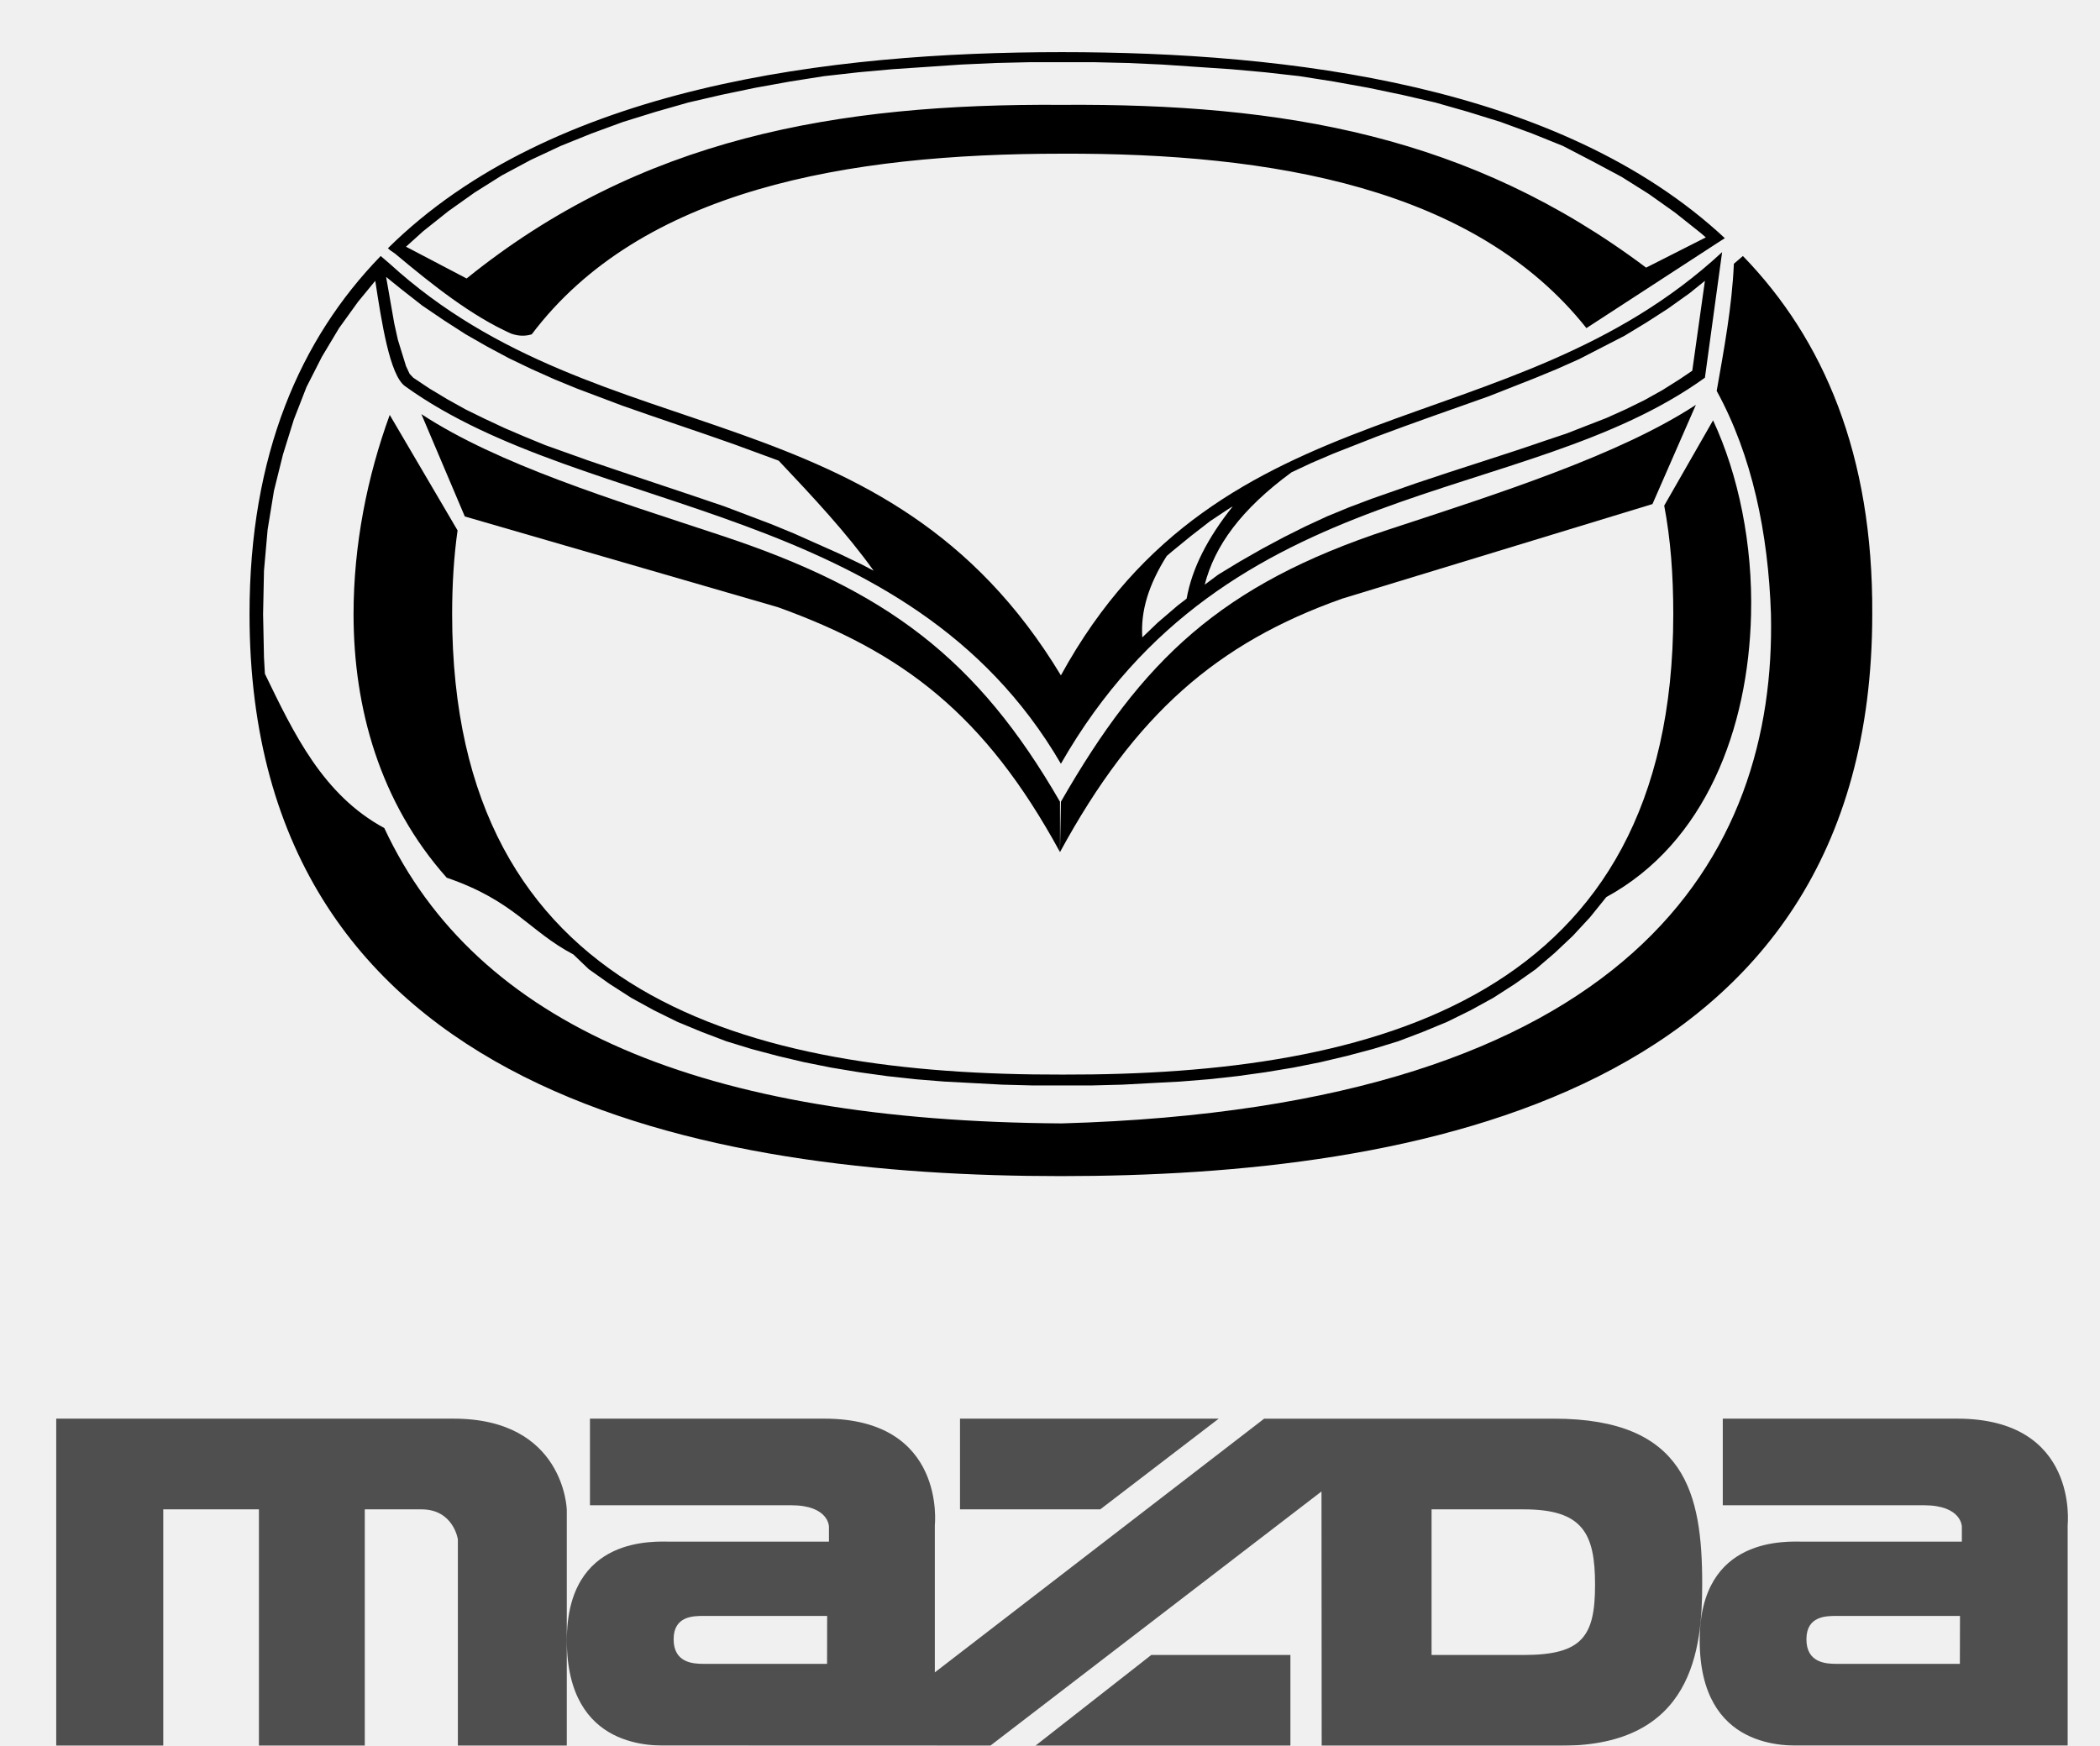
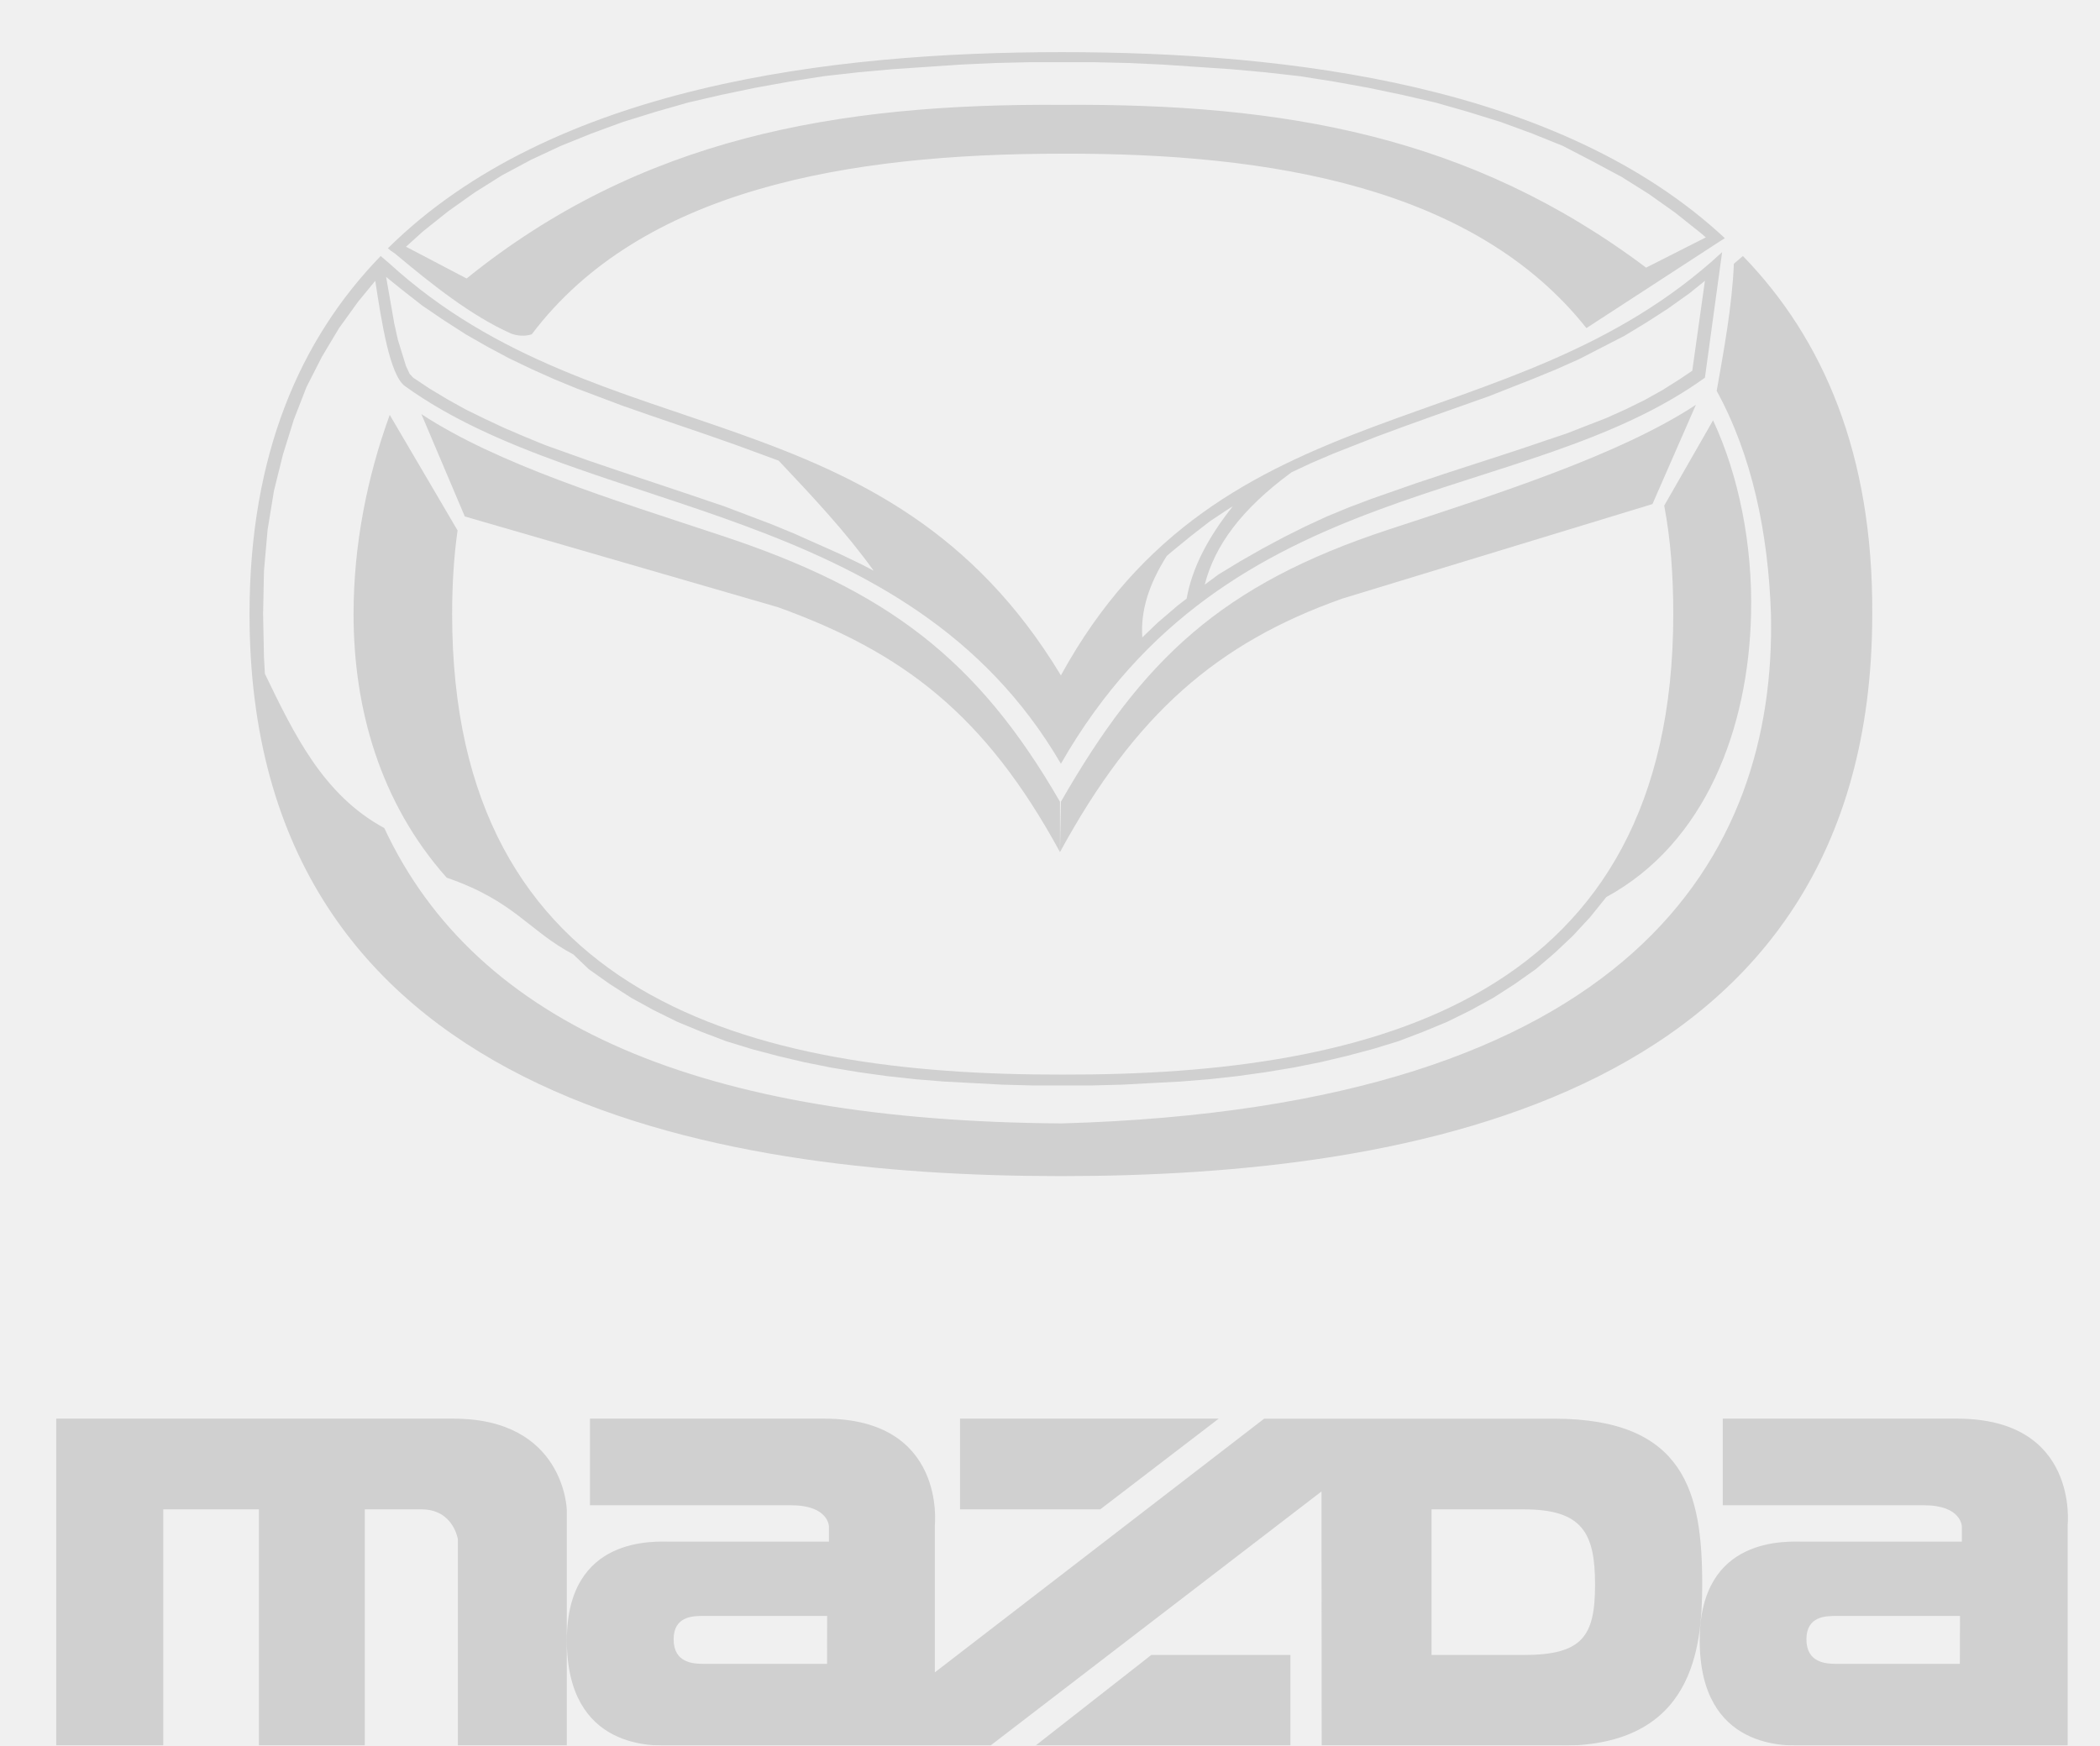
<svg xmlns="http://www.w3.org/2000/svg" width="89" height="74" viewBox="0 0 89 74" fill="none">
-   <path d="M24.299 40.458C22.421 39.472 21.807 38.191 18.932 37.205C16.095 34.017 14.984 30.009 14.984 26.033C14.984 23.108 15.559 20.217 16.517 17.588L19.392 22.484C19.239 23.568 19.162 24.751 19.162 26.033C19.162 42.298 31.736 45.584 45.038 45.551C58.302 45.584 70.915 42.298 70.915 26.033C70.915 24.357 70.8 22.846 70.531 21.433L72.601 17.818C73.675 20.118 74.288 23.076 74.211 26.066C74.096 30.863 72.295 35.726 68.078 38.026L67.388 38.881L66.659 39.669L65.893 40.392L65.088 41.082L64.206 41.706L63.286 42.298L62.328 42.824L61.331 43.316L60.296 43.744L59.261 44.138L58.187 44.467L57.076 44.762L55.964 45.025L54.814 45.255L53.625 45.452L52.437 45.617L51.249 45.748L50.022 45.847L48.795 45.912L47.569 45.978L46.303 46.011H43.735L42.47 45.978L41.243 45.912L40.016 45.847L38.79 45.748L37.601 45.617L36.413 45.452L35.224 45.255L34.075 45.025L32.963 44.762L31.851 44.467L30.778 44.138L29.743 43.744L28.708 43.316L27.711 42.824L26.753 42.298L25.832 41.706L24.951 41.082L24.299 40.458Z" fill="black" />
-   <path d="M73.1 10.096C66.123 3.59 54.584 2.21 45 2.21C35.186 2.21 23.379 3.656 16.44 10.524L16.555 10.622L16.747 10.754L16.824 10.819C18.319 12.068 19.967 13.382 21.654 14.138C21.922 14.237 22.229 14.269 22.536 14.171C27.174 8.026 35.915 6.515 45 6.515C53.932 6.482 62.519 7.96 67.234 13.908L72.793 10.293L73.1 10.096ZM69.764 11.345C62.328 5.759 54.431 4.379 45 4.445C35.455 4.379 27.136 5.858 19.776 11.805L17.207 10.458L17.935 9.801L19.009 8.946L20.12 8.158L21.27 7.435L22.497 6.778L23.762 6.186L25.066 5.66L26.407 5.168L27.788 4.74L29.168 4.346L30.586 4.018L32.004 3.722L33.461 3.459L34.918 3.229L36.375 3.065L37.831 2.933L39.288 2.835L40.745 2.736L42.202 2.67L43.62 2.637H45H46.38L47.798 2.67L49.255 2.736L50.712 2.835L52.169 2.933L53.625 3.065L55.082 3.229L56.539 3.459L57.996 3.722L59.414 4.018L60.832 4.346L62.212 4.74L63.593 5.168L64.934 5.66L66.238 6.186L67.503 6.843L68.73 7.5L69.879 8.223L70.991 9.012L72.065 9.866L72.295 10.063L69.764 11.345Z" fill="black" />
-   <path d="M44.923 36.12C41.742 30.272 38.253 27.643 32.963 25.737L19.699 21.893L17.859 17.555C21.117 19.691 25.947 21.17 30.509 22.681C37.601 25.014 41.435 27.939 44.923 33.985V36.12Z" fill="black" />
-   <path d="M44.923 36.12C48.105 30.272 51.594 27.249 56.884 25.376L70.033 21.367L71.873 17.161C68.615 19.297 63.439 20.94 58.839 22.451C51.747 24.784 48.412 27.971 44.962 33.985L44.923 36.12Z" fill="black" />
-   <path d="M73.866 10.852L73.483 11.181C73.406 12.988 73.061 14.828 72.755 16.57C74.25 19.297 74.94 22.583 75.055 26.033C75.285 36.219 69.228 46.931 45 47.621C29.781 47.522 20.197 43.481 16.287 35.102C13.68 33.689 12.453 31.093 11.227 28.563L11.188 27.873L11.15 26.033L11.188 24.193L11.342 22.451L11.61 20.808L11.993 19.264L12.453 17.785L12.99 16.405L13.642 15.124L14.37 13.908L15.175 12.791L15.904 11.904C16.172 13.645 16.517 15.912 17.169 16.372C24.874 21.925 38.445 21.203 44.962 32.375C52.054 19.987 64.551 21.564 72.256 16.011L72.985 10.688C64.014 19.001 51.785 16.175 44.962 28.629C37.563 16.372 25.526 19.395 16.517 11.181L16.134 10.852C12.722 14.368 10.575 19.264 10.575 26.033C10.575 46.537 30.088 49.855 44.962 49.855C59.836 49.855 79.348 46.537 79.348 26.033C79.387 19.264 77.278 14.368 73.866 10.852ZM54.737 20.02L55.581 19.625L56.501 19.231L58.341 18.508C59.912 17.917 61.522 17.358 63.094 16.799L65.011 16.044L65.969 15.649L66.928 15.222L67.886 14.729L68.844 14.236L69.764 13.678L70.684 13.086L71.605 12.429L72.256 11.904L71.72 15.715L71.183 16.077L70.454 16.537L69.688 16.964L68.883 17.358L68.078 17.72L67.234 18.048L66.391 18.377L65.509 18.672C63.708 19.297 61.867 19.855 60.027 20.48L58.149 21.137L57.191 21.498L56.232 21.893L55.312 22.32L54.392 22.78L53.472 23.273L52.552 23.798L51.632 24.357L51.057 24.784C51.479 23.141 52.59 21.597 54.737 20.02ZM49.447 23.568L49.677 23.371L50.482 22.714L51.287 22.09L52.13 21.531L52.245 21.465C51.172 22.813 50.52 24.094 50.29 25.376L49.907 25.671L49.063 26.394L48.412 27.019C48.335 25.901 48.68 24.784 49.447 23.568ZM17.015 12.265L17.897 12.955L18.817 13.579L19.737 14.171L20.657 14.697L21.577 15.189L22.536 15.649L23.494 16.077L24.452 16.471L26.369 17.194C27.941 17.752 29.551 18.278 31.123 18.837L33.001 19.527C34.458 21.071 35.876 22.583 37.026 24.193L36.528 23.93L35.569 23.47L34.611 23.043L33.653 22.616L32.694 22.221L30.701 21.465C28.784 20.808 26.867 20.184 24.951 19.527L23.111 18.87L22.229 18.508L21.386 18.147L20.542 17.752L19.737 17.358L18.97 16.931L18.204 16.471L17.514 16.011L17.36 15.847L17.207 15.518L17.054 15.025L16.862 14.401L16.709 13.711C16.594 13.054 16.479 12.396 16.364 11.739L17.015 12.265Z" fill="black" />
-   <mask id="mask0_1_14" style="mask-type:luminance" maskUnits="userSpaceOnUse" x="0" y="0" width="89" height="74">
-     <path d="M89 0H0V74H89V0Z" fill="white" />
-   </mask>
-   <g mask="url(#mask0_1_14)">
-     <path d="M24.021 63.998V74H19.405V65.251C19.405 65.251 19.22 63.981 17.863 63.981H15.46V74H10.973V63.981H6.919V74H2.383V60.136H19.22C23.927 60.136 24.021 63.998 24.021 63.998ZM40.686 60.136H51.651L46.63 63.981H40.686V60.136ZM28.441 65.35H35.132V64.714C35.132 64.714 35.132 63.807 33.523 63.807H25.003V60.136H34.933C40.111 60.136 39.619 64.648 39.619 64.648V70.892L53.577 60.137H65.86C71.437 60.137 72.141 63.311 72.141 67.144C72.141 69.887 71.759 74 66.179 74H56.014L56.006 63.223L41.969 74L28.44 73.996C27.769 73.996 24.023 74.223 24.023 69.533C24.024 65.07 27.77 65.35 28.441 65.35ZM60.671 70.154H64.578C67.073 70.154 67.6 69.352 67.6 67.174C67.6 64.99 67.073 63.981 64.578 63.981H60.671V70.154ZM29.815 70.53H35.052L35.055 68.499H29.818C29.387 68.499 28.549 68.499 28.549 69.488C28.549 70.492 29.384 70.53 29.815 70.53ZM54.689 70.154V74H43.881L48.792 70.154H54.689ZM76.451 65.35H83.145V64.714C83.145 64.714 83.145 63.807 81.533 63.807H73.013V60.136H82.946C88.118 60.136 87.629 64.648 87.629 64.648V73.996H76.45C75.78 73.996 72.035 74.223 72.035 69.533C72.035 65.07 75.781 65.35 76.451 65.35ZM77.826 70.53H83.061L83.066 68.499H77.829C77.398 68.499 76.558 68.499 76.558 69.488C76.557 70.492 77.395 70.53 77.826 70.53Z" fill="black" fill-opacity="0.67" />
+   <g clip-path="url(#clip0_35_10)">
+     <path d="M24.299 40.458C22.421 39.472 21.807 38.191 18.932 37.205C16.095 34.017 14.984 30.009 14.984 26.033C14.984 23.108 15.559 20.217 16.517 17.588L19.392 22.484C19.239 23.568 19.162 24.751 19.162 26.033C19.162 42.298 31.736 45.584 45.038 45.551C58.302 45.584 70.915 42.298 70.915 26.033C70.915 24.357 70.8 22.846 70.531 21.433L72.601 17.818C73.675 20.118 74.288 23.076 74.211 26.066C74.096 30.863 72.295 35.726 68.078 38.026L67.388 38.881L66.659 39.669L65.893 40.392L65.088 41.082L64.206 41.706L63.286 42.298L62.328 42.824L61.331 43.316L60.296 43.744L59.261 44.138L58.187 44.467L57.076 44.762L55.964 45.025L54.814 45.255L53.625 45.452L52.437 45.617L51.249 45.748L50.022 45.847L48.795 45.912L47.569 45.978L46.303 46.011H43.735L42.47 45.978L41.243 45.912L40.016 45.847L38.79 45.748L37.601 45.617L36.413 45.452L35.224 45.255L34.075 45.025L32.963 44.762L31.851 44.467L30.778 44.138L29.743 43.744L28.708 43.316L27.711 42.824L26.753 42.298L25.832 41.706L24.951 41.082L24.299 40.458Z" fill="#D0D0D0" />
+     <path d="M73.1 10.096C66.123 3.59 54.584 2.21 45 2.21C35.186 2.21 23.379 3.656 16.44 10.524L16.555 10.622L16.747 10.754L16.824 10.819C18.319 12.068 19.967 13.382 21.654 14.138C21.922 14.237 22.229 14.269 22.536 14.171C27.174 8.026 35.915 6.515 45 6.515C53.932 6.482 62.519 7.961 67.234 13.908L72.793 10.293L73.1 10.096ZM69.764 11.345C62.328 5.759 54.431 4.379 45 4.445C35.455 4.379 27.136 5.858 19.776 11.805L17.207 10.458L17.935 9.801L19.009 8.946L20.12 8.158L21.27 7.435L22.497 6.778L23.762 6.186L25.066 5.66L26.407 5.168L27.788 4.74L29.168 4.346L30.586 4.018L32.004 3.722L33.461 3.459L34.918 3.229L36.375 3.065L37.831 2.933L39.288 2.835L40.745 2.736L42.202 2.67L43.62 2.637H45H46.38L47.798 2.67L49.255 2.736L50.712 2.835L52.169 2.933L53.625 3.065L55.082 3.229L56.539 3.459L57.996 3.722L59.414 4.018L60.832 4.346L62.212 4.74L63.593 5.168L64.934 5.66L66.238 6.186L67.503 6.843L68.73 7.501L69.879 8.223L70.991 9.012L72.065 9.866L72.295 10.063L69.764 11.345Z" fill="#D0D0D0" />
+     <path d="M44.923 36.12C41.742 30.272 38.253 27.643 32.963 25.737L19.699 21.893L17.859 17.555C21.117 19.691 25.947 21.17 30.509 22.681C37.601 25.014 41.435 27.939 44.923 33.985V36.12Z" fill="#D0D0D0" />
+     <path d="M44.923 36.12C48.105 30.272 51.594 27.249 56.884 25.376L70.033 21.367L71.873 17.161C68.615 19.297 63.439 20.94 58.839 22.451C51.747 24.784 48.412 27.971 44.962 33.985L44.923 36.12Z" fill="#D0D0D0" />
+     <path d="M73.866 10.852L73.483 11.181C73.406 12.988 73.061 14.828 72.755 16.57C74.25 19.297 74.94 22.583 75.055 26.033C75.285 36.219 69.228 46.931 45 47.621C29.781 47.522 20.197 43.481 16.287 35.102C13.68 33.689 12.453 31.093 11.227 28.563L11.188 27.873L11.15 26.033L11.188 24.193L11.342 22.451L11.61 20.808L11.993 19.264L12.453 17.785L12.99 16.405L13.642 15.124L14.37 13.908L15.175 12.791L15.904 11.904C16.172 13.645 16.517 15.912 17.169 16.372C24.874 21.925 38.445 21.203 44.962 32.375C52.054 19.987 64.551 21.564 72.256 16.011L72.985 10.688C64.014 19.001 51.785 16.175 44.962 28.629C37.563 16.372 25.526 19.395 16.517 11.181L16.134 10.852C12.722 14.368 10.575 19.264 10.575 26.033C10.575 46.537 30.088 49.855 44.962 49.855C59.836 49.855 79.348 46.537 79.348 26.033C79.387 19.264 77.278 14.368 73.866 10.852ZM54.737 20.02L55.581 19.625L56.501 19.231L58.341 18.508C59.912 17.917 61.522 17.358 63.094 16.799L65.011 16.044L65.969 15.649L66.928 15.222L67.886 14.729L68.844 14.236L69.764 13.678L70.684 13.086L71.605 12.429L72.256 11.904L71.72 15.715L71.183 16.077L70.454 16.537L69.688 16.964L68.883 17.358L68.078 17.72L67.234 18.048L66.391 18.377L65.509 18.672C63.708 19.297 61.867 19.855 60.027 20.48L58.149 21.137L57.191 21.498L56.232 21.893L55.312 22.32L54.392 22.78L53.472 23.273L52.552 23.798L51.632 24.357L51.057 24.784C51.479 23.141 52.59 21.597 54.737 20.02ZM49.447 23.568L49.677 23.371L50.482 22.714L51.287 22.09L52.13 21.531L52.245 21.465C51.172 22.813 50.52 24.094 50.29 25.376L49.907 25.671L49.063 26.394L48.412 27.019C48.335 25.901 48.68 24.784 49.447 23.568ZM17.015 12.265L17.897 12.955L18.817 13.579L19.737 14.171L20.657 14.697L21.577 15.189L22.536 15.649L23.494 16.077L24.452 16.471L26.369 17.194C27.941 17.752 29.551 18.278 31.123 18.837L33.001 19.527C34.458 21.071 35.876 22.583 37.026 24.193L36.528 23.93L35.569 23.47L34.611 23.043L33.653 22.616L32.694 22.221L30.701 21.465C28.784 20.808 26.867 20.184 24.951 19.527L23.111 18.87L22.229 18.508L21.386 18.147L20.542 17.752L19.737 17.358L18.97 16.931L18.204 16.471L17.514 16.011L17.36 15.847L17.207 15.518L17.054 15.025L16.862 14.401L16.709 13.711C16.594 13.054 16.479 12.396 16.364 11.739L17.015 12.265Z" fill="#D0D0D0" />
+     <mask id="mask0_35_10" style="mask-type:luminance" maskUnits="userSpaceOnUse" x="0" y="0" width="89" height="74">
+       <path d="M89 0H0V74H89V0Z" fill="white" />
+     </mask>
+     <g mask="url(#mask0_35_10)">
+       <path d="M24.021 63.998V74H19.405V65.251C19.405 65.251 19.22 63.981 17.863 63.981H15.46V74H10.973V63.981H6.919V74H2.383V60.136H19.22C23.927 60.136 24.021 63.998 24.021 63.998ZM40.686 60.136H51.651L46.63 63.981H40.686V60.136ZM28.441 65.35H35.132V64.714C35.132 64.714 35.132 63.807 33.523 63.807H25.003V60.136H34.933C40.111 60.136 39.619 64.648 39.619 64.648V70.892L53.577 60.137H65.86C71.437 60.137 72.141 63.311 72.141 67.144C72.141 69.887 71.759 74 66.179 74H56.014L56.006 63.223L41.969 74L28.44 73.996C27.769 73.996 24.023 74.223 24.023 69.533C24.024 65.07 27.77 65.35 28.441 65.35ZM60.671 70.154H64.578C67.073 70.154 67.6 69.352 67.6 67.174C67.6 64.99 67.073 63.981 64.578 63.981H60.671V70.154ZM29.815 70.53H35.052L35.055 68.499H29.818C29.387 68.499 28.549 68.499 28.549 69.488C28.549 70.492 29.384 70.53 29.815 70.53ZM54.689 70.154V74H43.881L48.792 70.154H54.689ZM76.451 65.35H83.145V64.714C83.145 64.714 83.145 63.807 81.533 63.807H73.013V60.136H82.946C88.118 60.136 87.629 64.648 87.629 64.648V73.996H76.45C75.78 73.996 72.035 74.223 72.035 69.533C72.035 65.07 75.781 65.35 76.451 65.35ZM77.826 70.53H83.061L83.066 68.499H77.829C77.398 68.499 76.558 68.499 76.558 69.488C76.557 70.492 77.395 70.53 77.826 70.53Z" fill="#D0D0D0" />
+     </g>
  </g>
+   <defs>
+     <clipPath id="clip0_35_10">
+       <rect width="89" height="74" fill="white" />
+     </clipPath>
+   </defs>
</svg>
